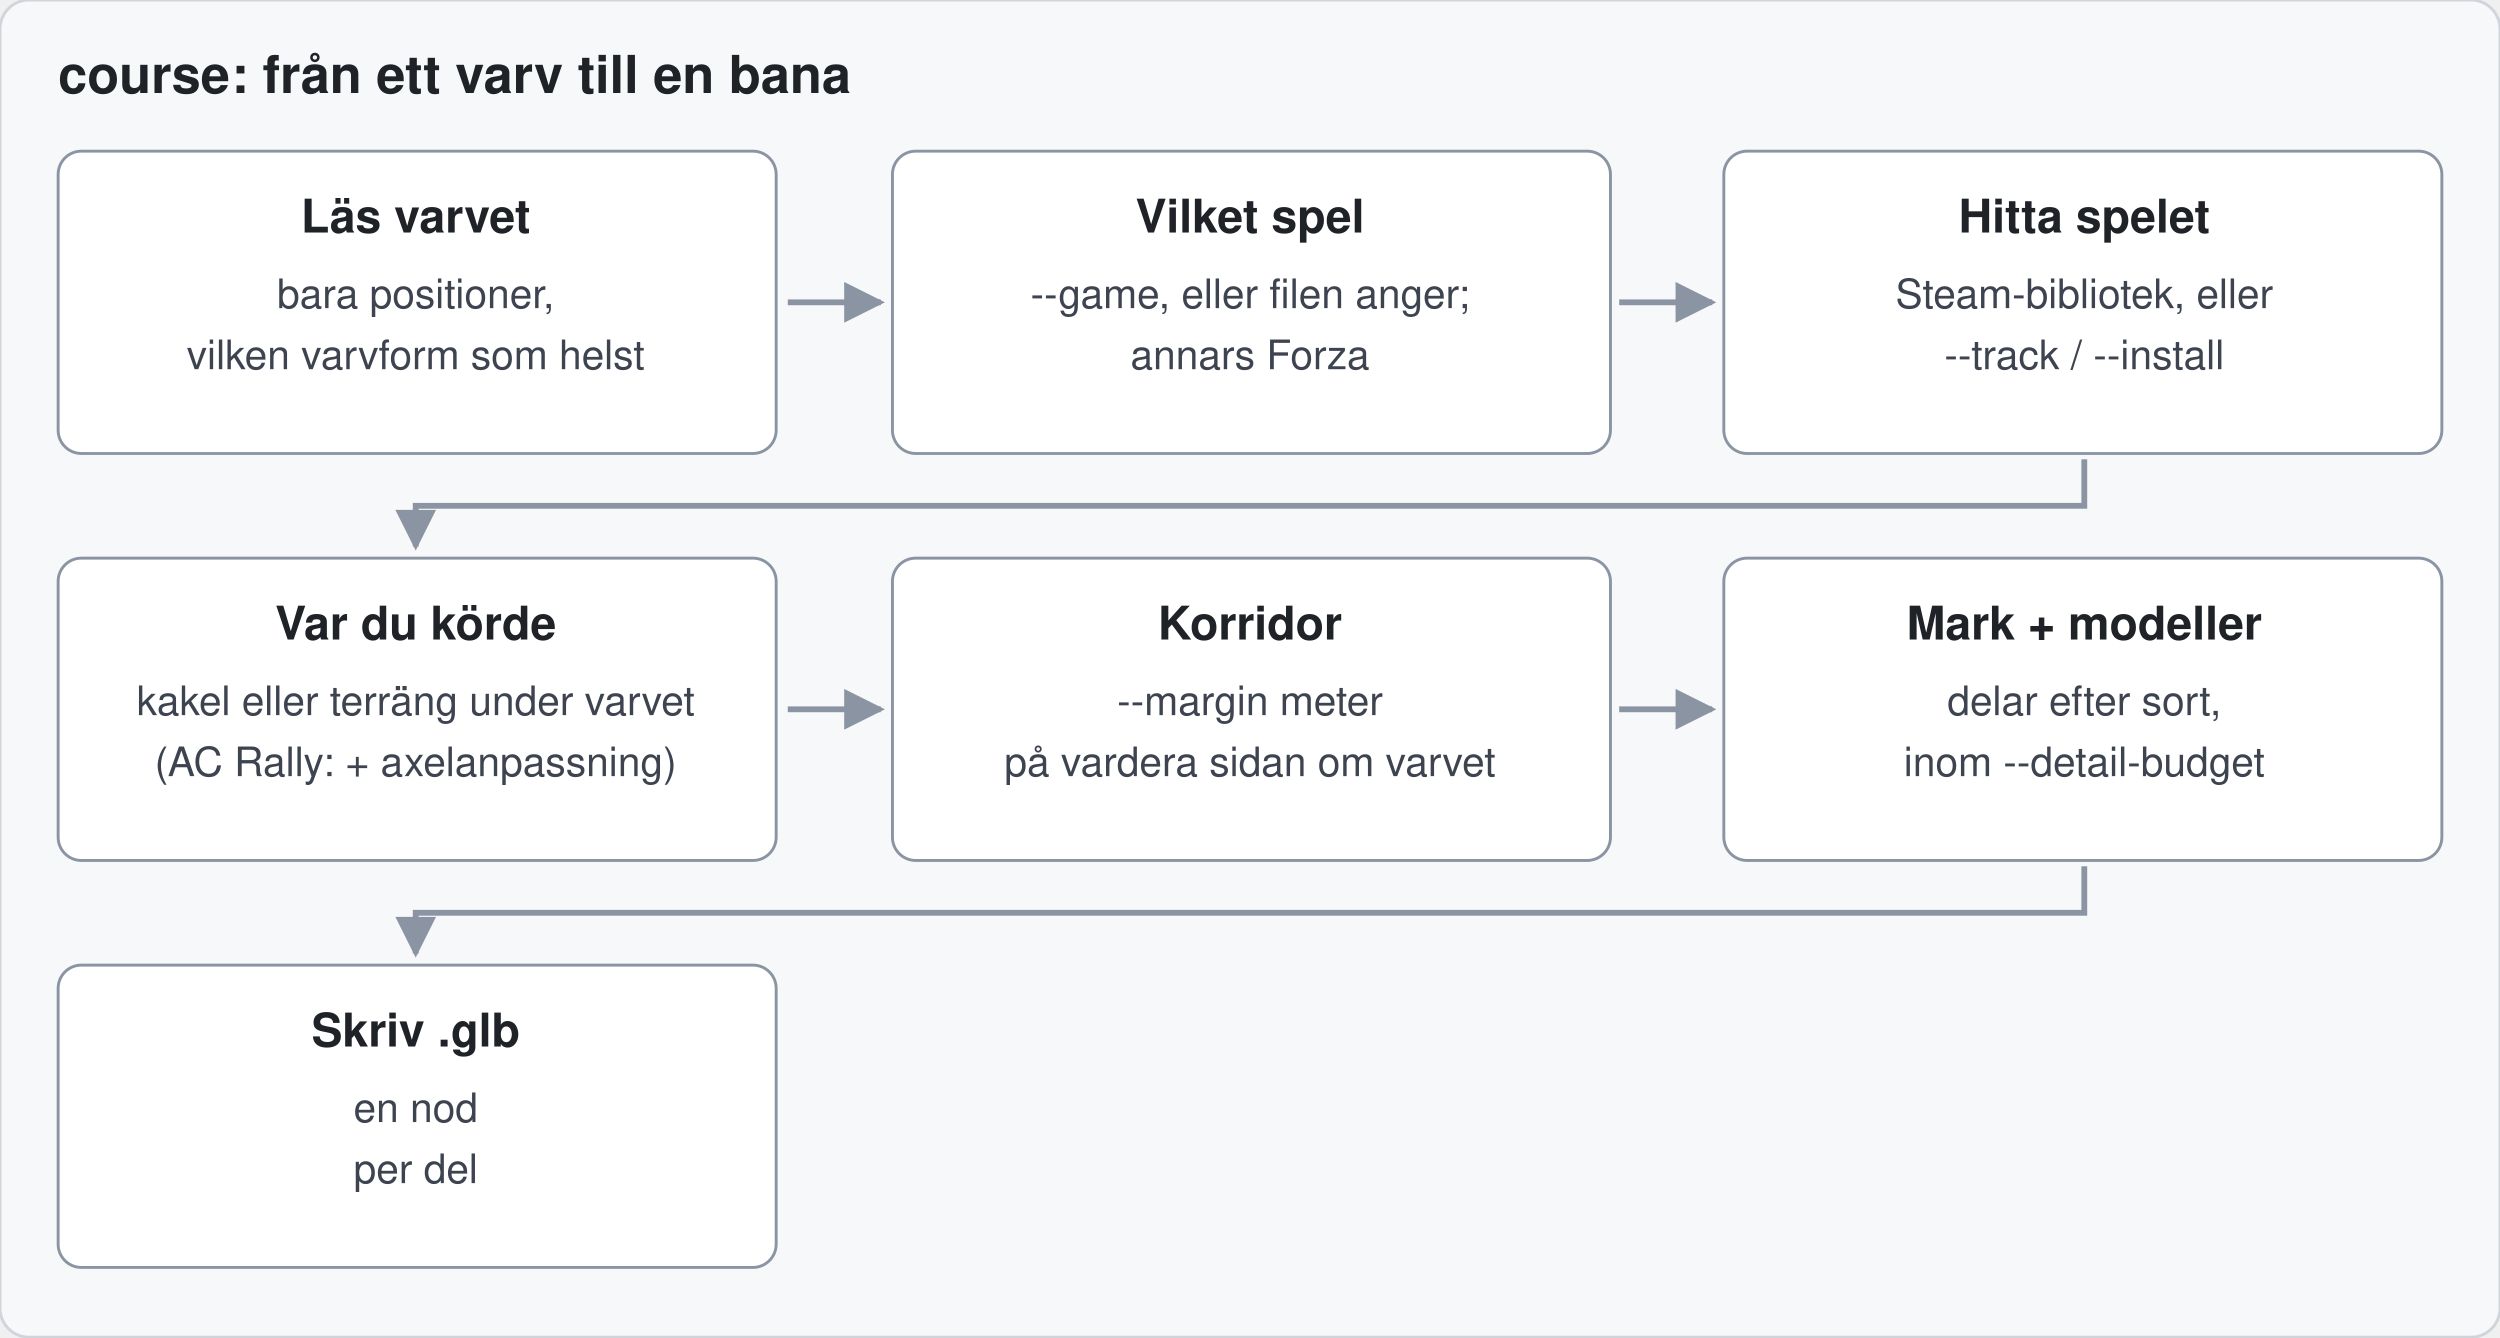
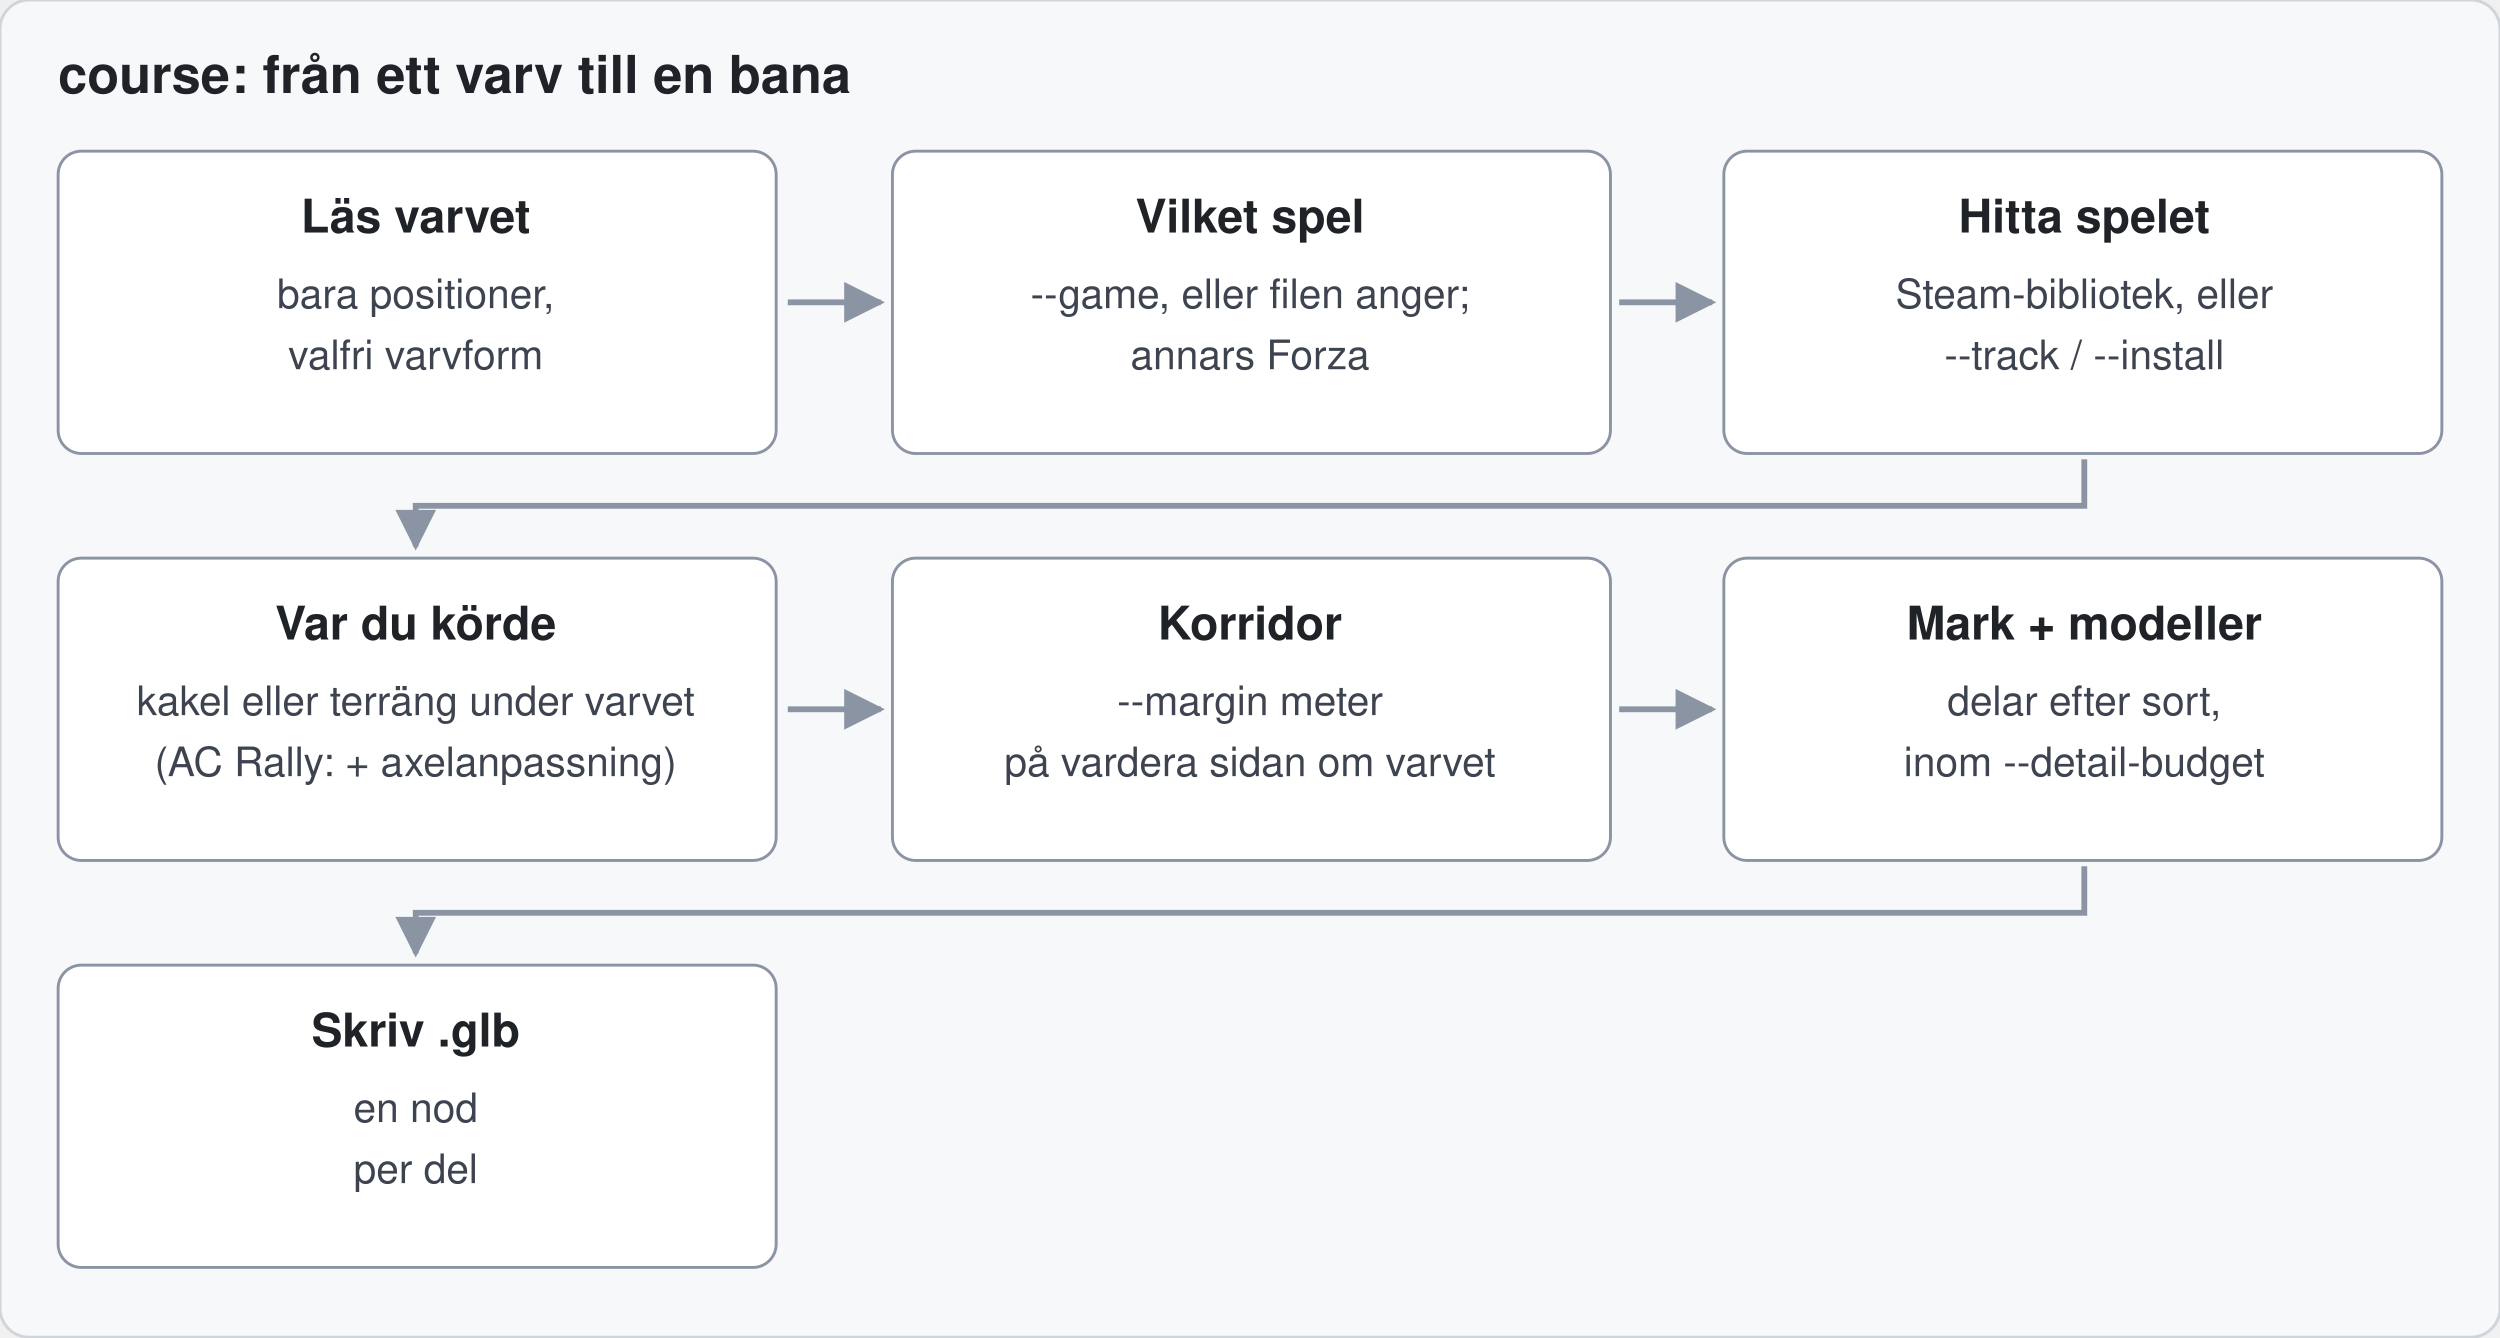
<svg xmlns="http://www.w3.org/2000/svg" width="860" height="460" viewBox="0 0 860 460" role="img" aria-label="course: from a lap to a course">
  <rect width="860" height="460" rx="10" fill="#f7f8fa" stroke="#d0d4db" />
  <defs>
    <marker id="a" viewBox="0 0 10 10" refX="9" refY="5" markerWidth="7" markerHeight="7" orient="auto-start-reverse">
      <path d="M0,0 L10,5 L0,10 z" fill="#8a94a3" />
    </marker>
  </defs>
  <text x="20" y="32" font-family="Segoe UI,Helvetica,Arial,sans-serif" font-size="18" font-weight="600" fill="#1f2328" text-anchor="start">course: från ett varv till en bana</text>
  <rect x="20" y="52" width="247" height="104" rx="8" fill="#ffffff" stroke="#8a94a3" />
  <text x="143" y="80" font-family="Segoe UI,Helvetica,Arial,sans-serif" font-size="16" font-weight="600" fill="#1f2328" text-anchor="middle">Läs varvet</text>
  <text x="143" y="106" font-family="Segoe UI,Helvetica,Arial,sans-serif" font-size="14" font-weight="400" fill="#3d4450" text-anchor="middle">bara positioner,</text>
-   <text x="143" y="127" font-family="Segoe UI,Helvetica,Arial,sans-serif" font-size="14" font-weight="400" fill="#3d4450" text-anchor="middle">vilken varvform som helst</text>
+   <text x="143" y="127" font-family="Segoe UI,Helvetica,Arial,sans-serif" font-size="14" font-weight="400" fill="#3d4450" text-anchor="middle">valfri varvform</text>
  <rect x="307" y="52" width="247" height="104" rx="8" fill="#ffffff" stroke="#8a94a3" />
  <text x="430" y="80" font-family="Segoe UI,Helvetica,Arial,sans-serif" font-size="16" font-weight="600" fill="#1f2328" text-anchor="middle">Vilket spel</text>
  <text x="430" y="106" font-family="Segoe UI,Helvetica,Arial,sans-serif" font-size="14" font-weight="400" fill="#3d4450" text-anchor="middle">--game, eller filen anger;</text>
  <text x="430" y="127" font-family="Segoe UI,Helvetica,Arial,sans-serif" font-size="14" font-weight="400" fill="#3d4450" text-anchor="middle">annars Forza</text>
  <rect x="593" y="52" width="247" height="104" rx="8" fill="#ffffff" stroke="#8a94a3" />
  <text x="717" y="80" font-family="Segoe UI,Helvetica,Arial,sans-serif" font-size="16" font-weight="600" fill="#1f2328" text-anchor="middle">Hitta spelet</text>
  <text x="717" y="106" font-family="Segoe UI,Helvetica,Arial,sans-serif" font-size="14" font-weight="400" fill="#3d4450" text-anchor="middle">Steam-bibliotek, eller</text>
  <text x="717" y="127" font-family="Segoe UI,Helvetica,Arial,sans-serif" font-size="14" font-weight="400" fill="#3d4450" text-anchor="middle">--track / --install</text>
  <rect x="20" y="192" width="247" height="104" rx="8" fill="#ffffff" stroke="#8a94a3" />
  <text x="143" y="220" font-family="Segoe UI,Helvetica,Arial,sans-serif" font-size="16" font-weight="600" fill="#1f2328" text-anchor="middle">Var du körde</text>
  <text x="143" y="246" font-family="Segoe UI,Helvetica,Arial,sans-serif" font-size="14" font-weight="400" fill="#3d4450" text-anchor="middle">kakel eller terräng under varvet</text>
  <text x="143" y="267" font-family="Segoe UI,Helvetica,Arial,sans-serif" font-size="14" font-weight="400" fill="#3d4450" text-anchor="middle">(AC Rally: + axelanpassning)</text>
  <rect x="307" y="192" width="247" height="104" rx="8" fill="#ffffff" stroke="#8a94a3" />
  <text x="430" y="220" font-family="Segoe UI,Helvetica,Arial,sans-serif" font-size="16" font-weight="600" fill="#1f2328" text-anchor="middle">Korridor</text>
  <text x="430" y="246" font-family="Segoe UI,Helvetica,Arial,sans-serif" font-size="14" font-weight="400" fill="#3d4450" text-anchor="middle">--margin meter</text>
  <text x="430" y="267" font-family="Segoe UI,Helvetica,Arial,sans-serif" font-size="14" font-weight="400" fill="#3d4450" text-anchor="middle">på vardera sidan om varvet</text>
  <rect x="593" y="192" width="247" height="104" rx="8" fill="#ffffff" stroke="#8a94a3" />
  <text x="717" y="220" font-family="Segoe UI,Helvetica,Arial,sans-serif" font-size="16" font-weight="600" fill="#1f2328" text-anchor="middle">Mark + modeller</text>
  <text x="717" y="246" font-family="Segoe UI,Helvetica,Arial,sans-serif" font-size="14" font-weight="400" fill="#3d4450" text-anchor="middle">delar efter sort,</text>
  <text x="717" y="267" font-family="Segoe UI,Helvetica,Arial,sans-serif" font-size="14" font-weight="400" fill="#3d4450" text-anchor="middle">inom --detail-budget</text>
  <rect x="20" y="332" width="247" height="104" rx="8" fill="#ffffff" stroke="#8a94a3" />
  <text x="143" y="360" font-family="Segoe UI,Helvetica,Arial,sans-serif" font-size="16" font-weight="600" fill="#1f2328" text-anchor="middle">Skriv .glb</text>
  <text x="143" y="386" font-family="Segoe UI,Helvetica,Arial,sans-serif" font-size="14" font-weight="400" fill="#3d4450" text-anchor="middle">en nod</text>
  <text x="143" y="407" font-family="Segoe UI,Helvetica,Arial,sans-serif" font-size="14" font-weight="400" fill="#3d4450" text-anchor="middle">per del</text>
  <line x1="271" y1="104.0" x2="303" y2="104.0" stroke="#8a94a3" stroke-width="2" marker-end="url(#a)" />
  <line x1="557" y1="104.0" x2="589" y2="104.0" stroke="#8a94a3" stroke-width="2" marker-end="url(#a)" />
  <path d="M717,158 V174 H143 V188" fill="none" stroke="#8a94a3" stroke-width="2" marker-end="url(#a)" />
  <line x1="271" y1="244.0" x2="303" y2="244.0" stroke="#8a94a3" stroke-width="2" marker-end="url(#a)" />
  <line x1="557" y1="244.0" x2="589" y2="244.0" stroke="#8a94a3" stroke-width="2" marker-end="url(#a)" />
  <path d="M717,298 V314 H143 V328" fill="none" stroke="#8a94a3" stroke-width="2" marker-end="url(#a)" />
</svg>
